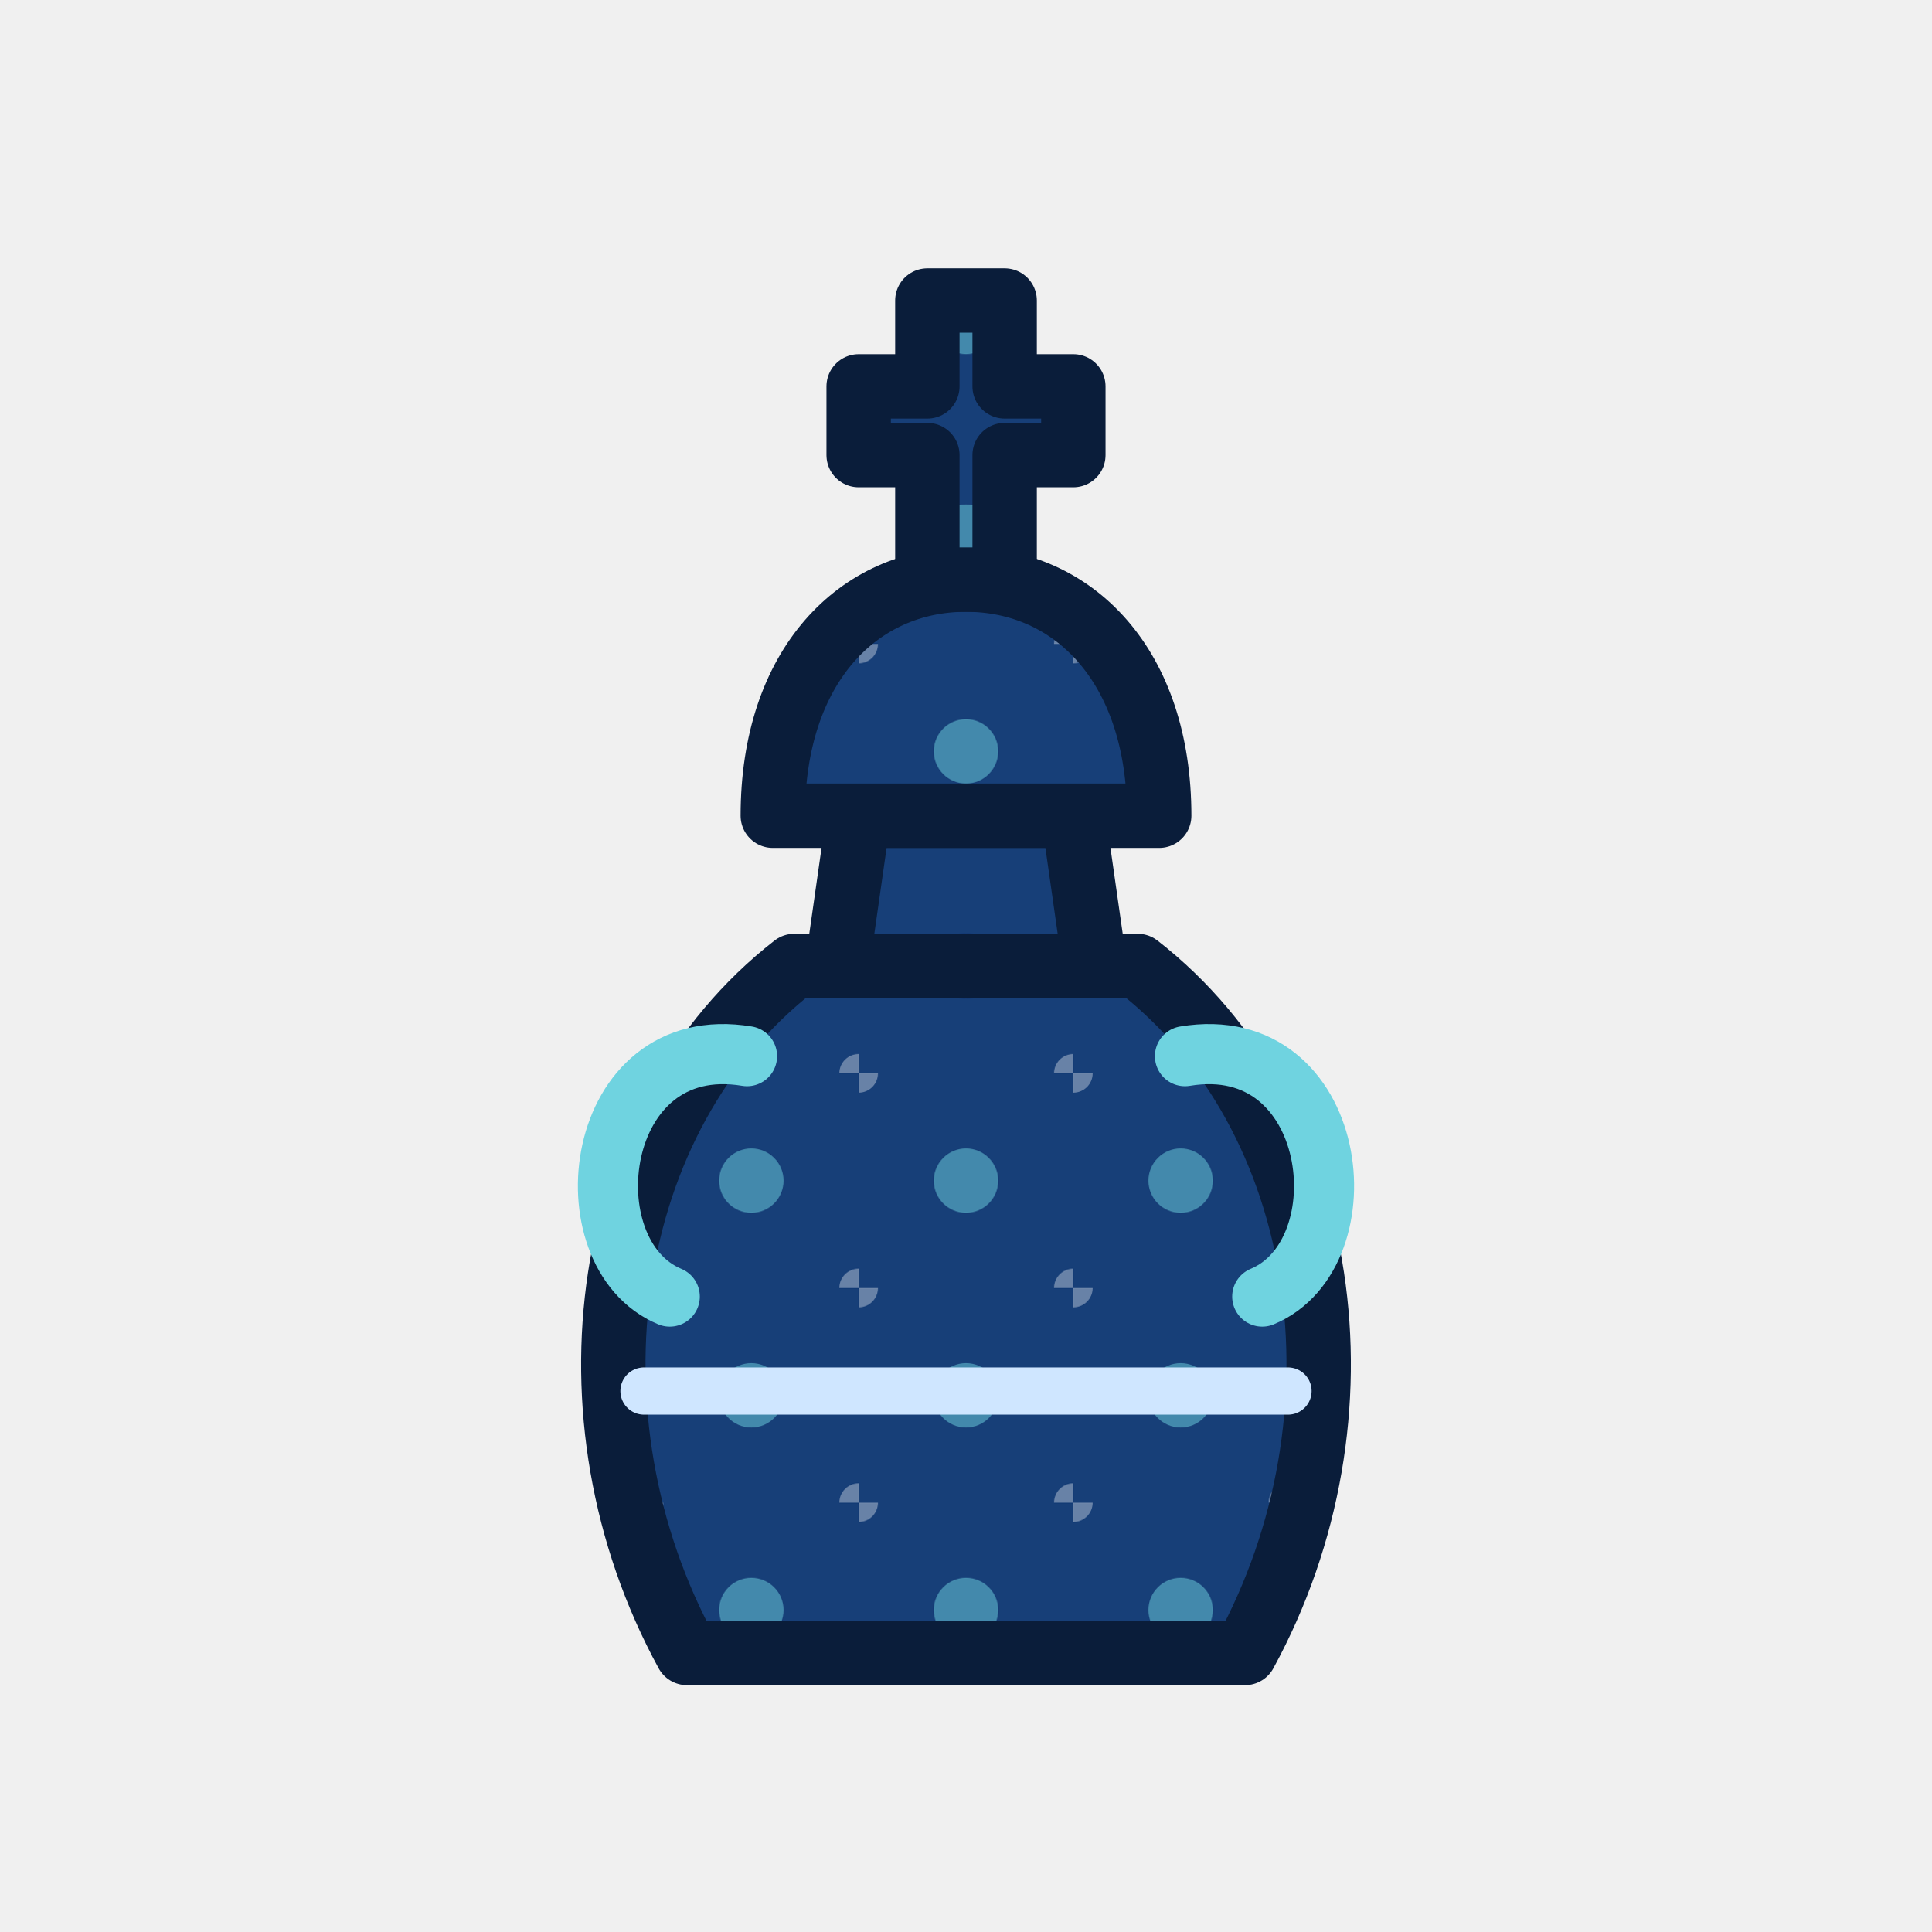
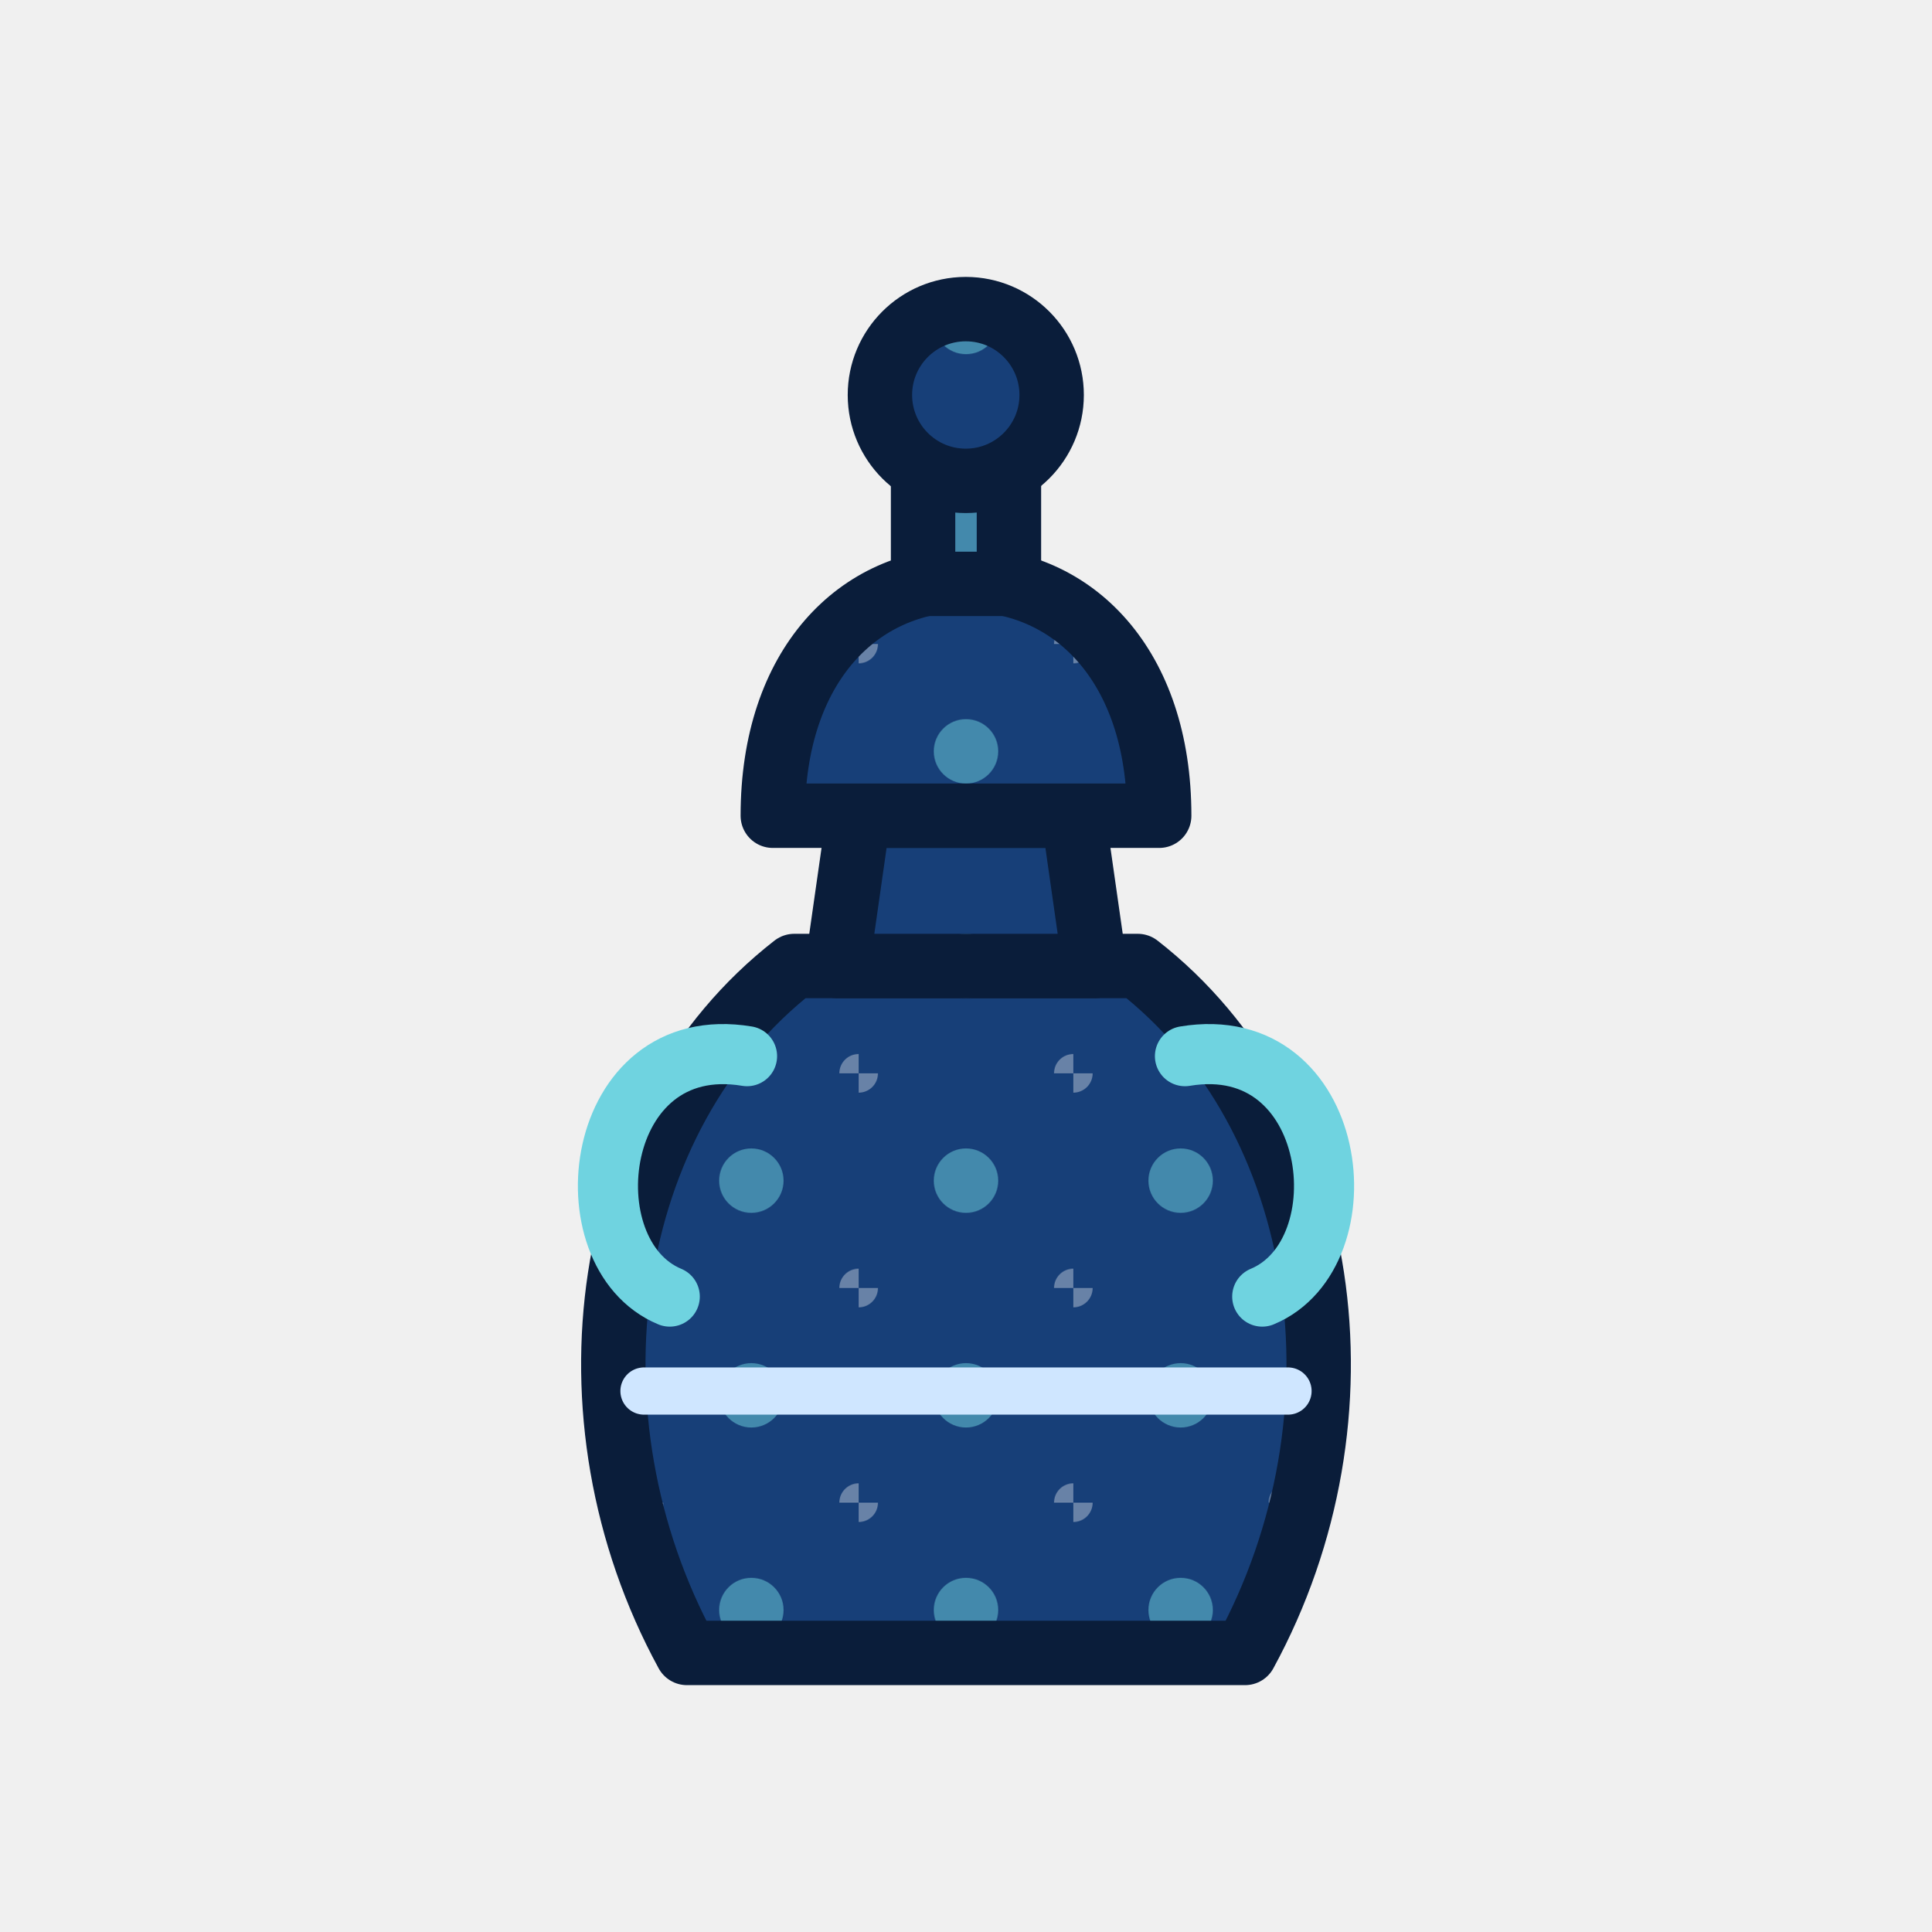
<svg xmlns="http://www.w3.org/2000/svg" width="45" height="45" viewBox="0 0 45 45">
  <defs>
    <pattern id="p" width="5" height="5" patternUnits="userSpaceOnUse">
      <rect width="5" height="5" fill="#173f78" />
      <circle cx="2.5" cy="2.5" r="0.75" fill="#6fd3e0" opacity="0.5" />
      <circle cx="0" cy="0" r="0.45" fill="#ffffff" opacity="0.35" />
      <circle cx="5" cy="5" r="0.45" fill="#ffffff" opacity="0.35" />
    </pattern>
  </defs>
  <g stroke-width="1.5" stroke-linecap="round" stroke-linejoin="round">
    <path d="M16 38.5C13 33 14 26 18.5 22.5H26.5C31 26 32 33 29 38.5Z" fill="url(#p)" stroke="#0a1d3a" />
    <path d="M17.4 24.6C13.8 24 13.2 29.2 15.6 30.2 M27.6 24.6C31.2 24 31.8 29.2 29.4 30.2" fill="none" stroke="#6fd3e0" stroke-width="1.4" />
    <path d="M15 32.4H30" fill="none" stroke="#cfe6ff" stroke-width="1.1" />
    <path d="M19.5 22.5L20 19H25L25.5 22.5Z" fill="url(#p)" stroke="#0a1d3a" />
    <path d="M18 19C18 15.5 20 13.5 22.5 13.5C25 13.5 27 15.5 27 19Z" fill="url(#p)" stroke="#0a1d3a" />
-     <path d="M21.6 13.5V10.6H20V9H21.6V7H23.4V9H25V10.6H23.4V13.5Z" fill="url(#p)" stroke="#0a1d3a" />
+     <path d="M21.5 13.6V11H23.5V13.6Z" fill="url(#p)" stroke="#0a1d3a" />
+     <path d="M22.5 7.2A2 2 0 1 1 22.49 7.2Z" fill="url(#p)" stroke="#0a1d3a" />
  </g>
</svg>
